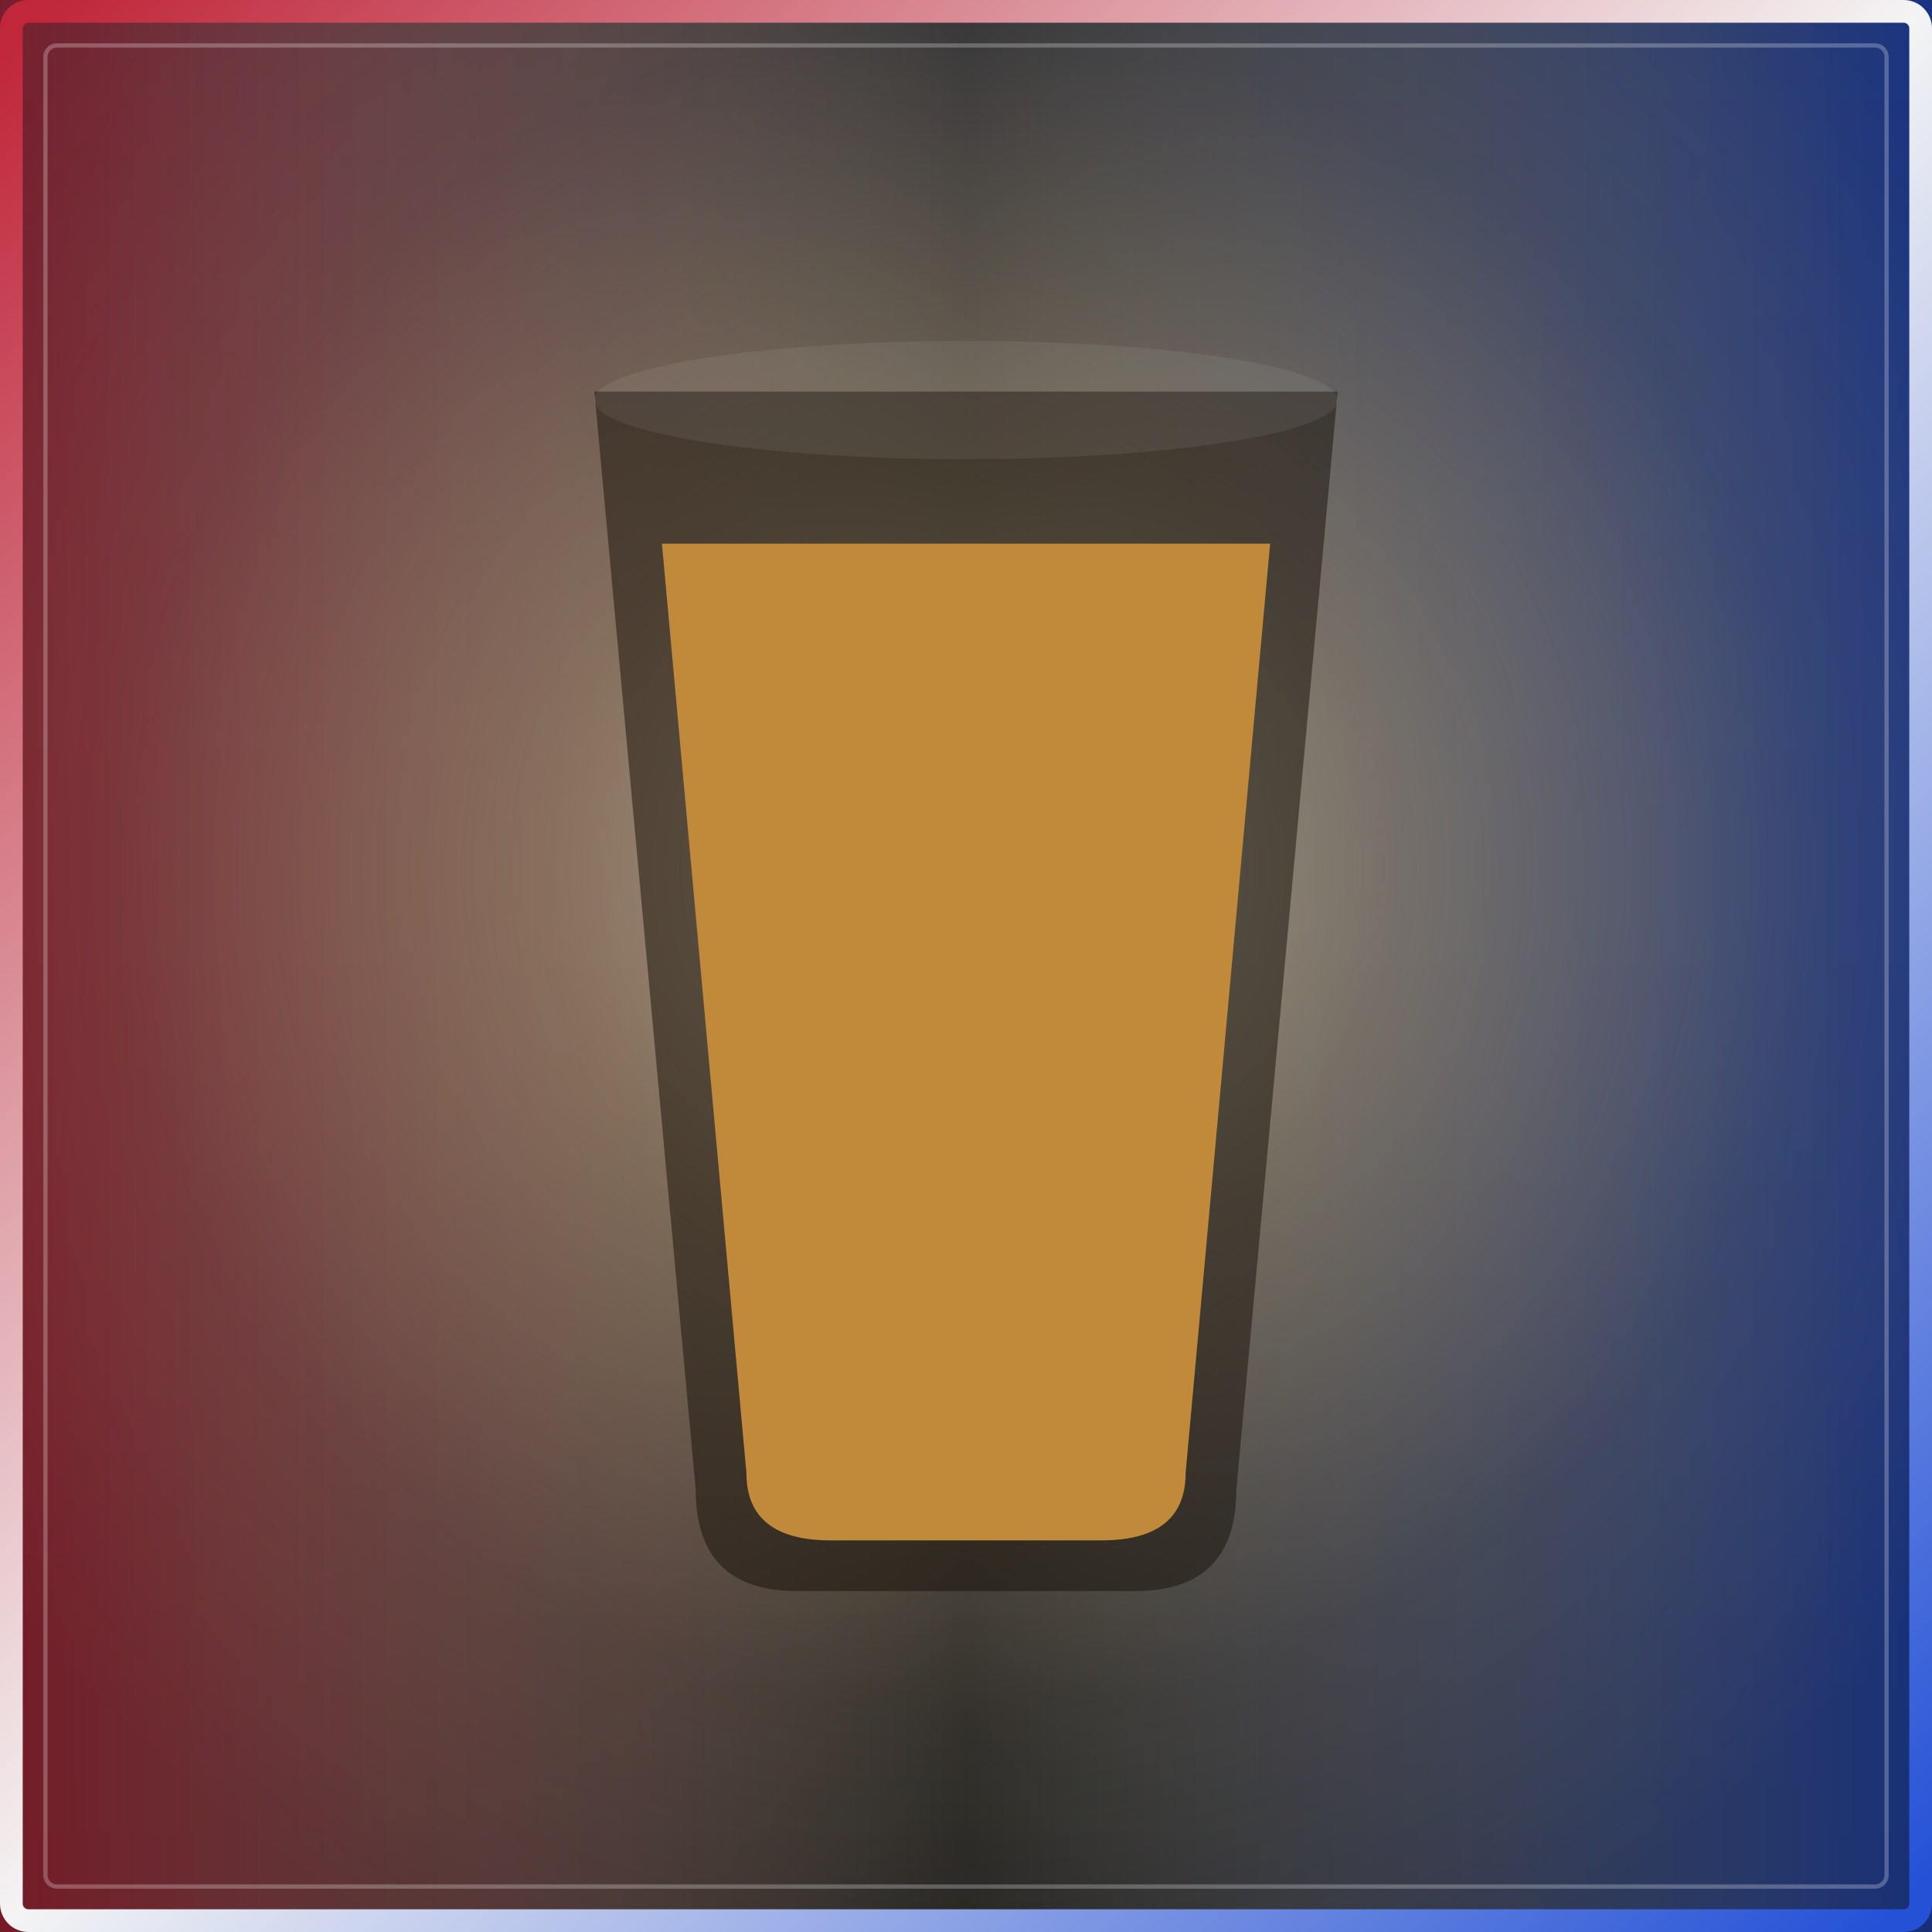
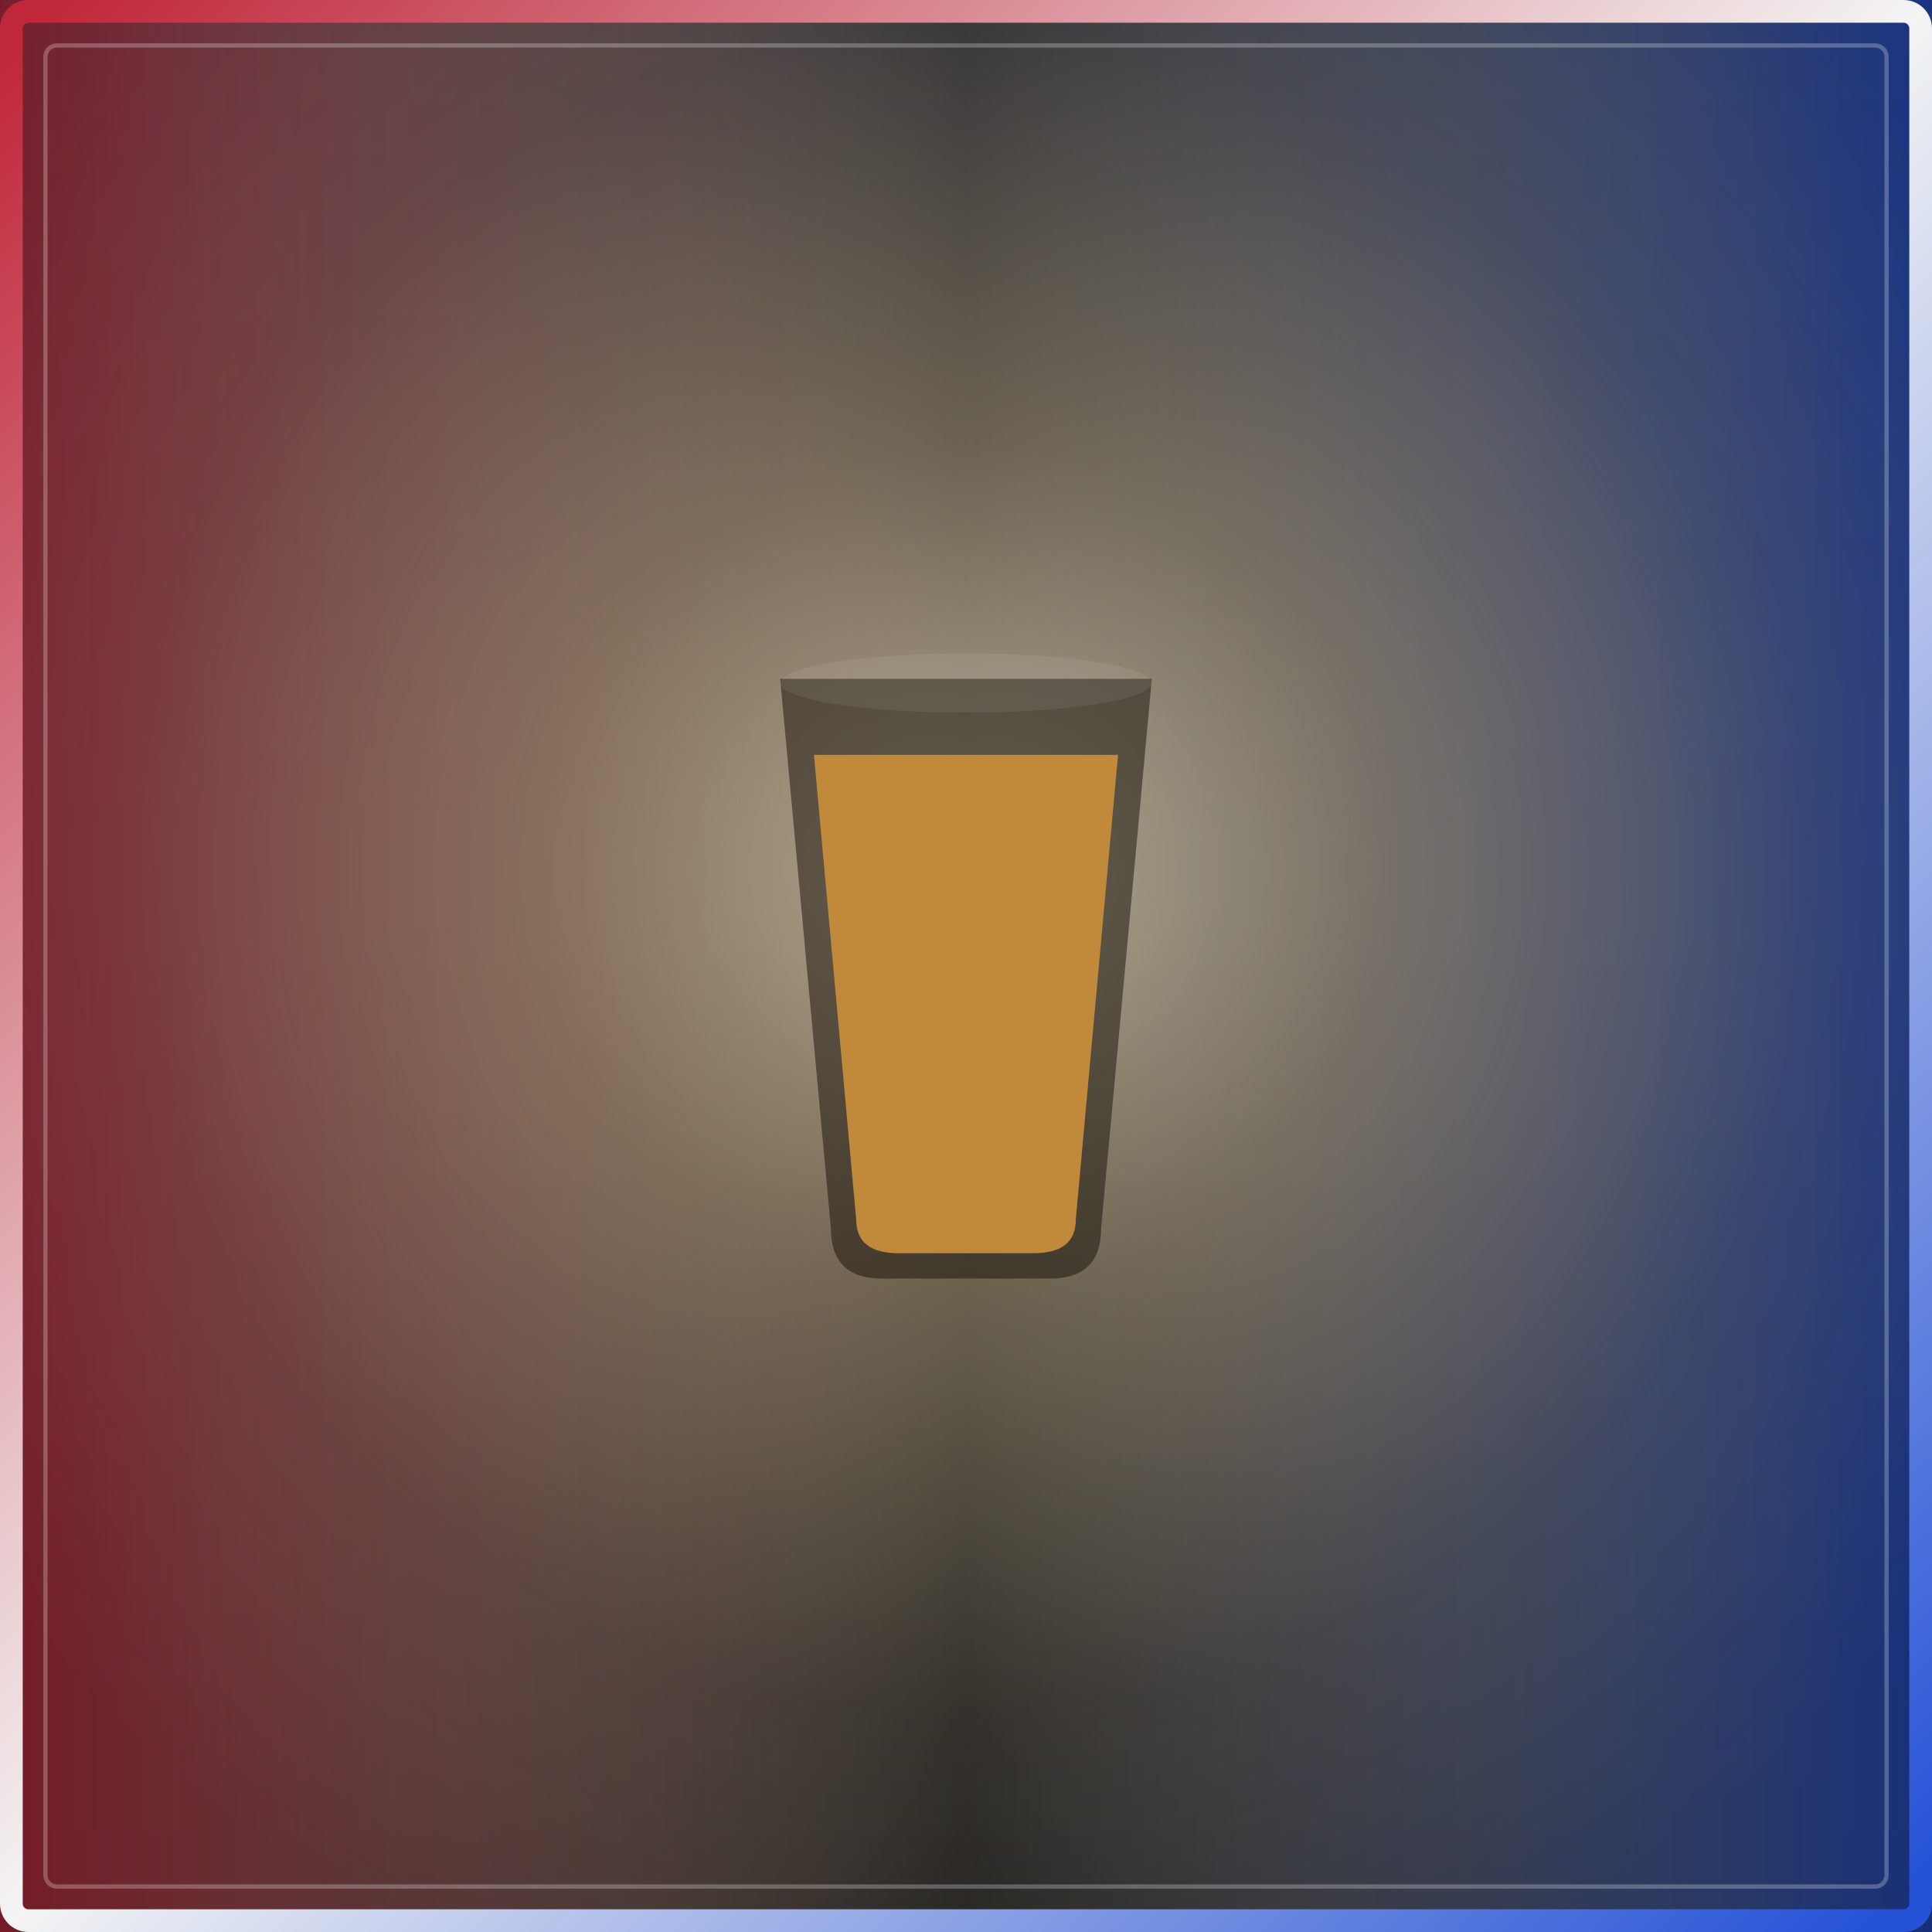
<svg xmlns="http://www.w3.org/2000/svg" width="100%" height="100%" viewBox="0 0 680 680" role="img">
  <defs>
    <linearGradient id="bgGrad" x1="0" y1="0" x2="0" y2="1">
      <stop offset="0" stop-color="#0a0e1a" />
      <stop offset="1" stop-color="#040507" />
    </linearGradient>
    <linearGradient id="patrioticBand" x1="0" y1="0" x2="1" y2="0">
      <stop offset="0" stop-color="#c0273a" stop-opacity="0.6" />
      <stop offset="0.5" stop-color="#fff4d6" stop-opacity="0.12" />
      <stop offset="1" stop-color="#2451d6" stop-opacity="0.55" />
    </linearGradient>
    <linearGradient id="frameGrad" x1="0" y1="0" x2="1" y2="1">
      <stop offset="0" stop-color="#c0273a" />
      <stop offset="0.5" stop-color="#f4f4f4" />
      <stop offset="1" stop-color="#2451d6" />
    </linearGradient>
    <radialGradient id="spot" cx="0.5" cy="0.45" r="0.62">
      <stop offset="0" stop-color="#fff4d6" stop-opacity="0.65" />
      <stop offset="0.35" stop-color="#ffdfa3" stop-opacity="0.32" />
      <stop offset="0.7" stop-color="#ffdfa3" stop-opacity="0.08" />
      <stop offset="1" stop-color="#ffdfa3" stop-opacity="0" />
    </radialGradient>
  </defs>
  <rect x="0" y="0" width="680" height="680" fill="url(#bgGrad)" />
  <rect x="0" y="0" width="680" height="680" fill="url(#patrioticBand)" />
  <rect x="0" y="0" width="680" height="680" fill="url(#spot)" />
-   <g transform="translate(-670.81,-605.41) scale(2.973)">
+   <g transform="translate(-165.41,-132.70) scale(1.4865)">
    <path d="M296 250 L384 250 L372 380 Q372 392 360 392 L320 392 Q308 392 308 380 Z" fill="#160f08" opacity="0.5" />
    <path d="M304 268 L376 268 L366 378 Q366 386 356 386 L324 386 Q314 386 314 378 Z" fill="#c08a3a" />
    <ellipse cx="340" cy="251" rx="44" ry="7" fill="#ffffff" opacity="0.07" />
  </g>
  <rect x="4" y="4" width="672" height="672" rx="6" fill="none" stroke="url(#frameGrad)" stroke-width="8" />
  <rect x="16" y="16" width="648" height="648" rx="4" fill="none" stroke="#ffffff" stroke-opacity="0.25" stroke-width="1.5" />
</svg>
